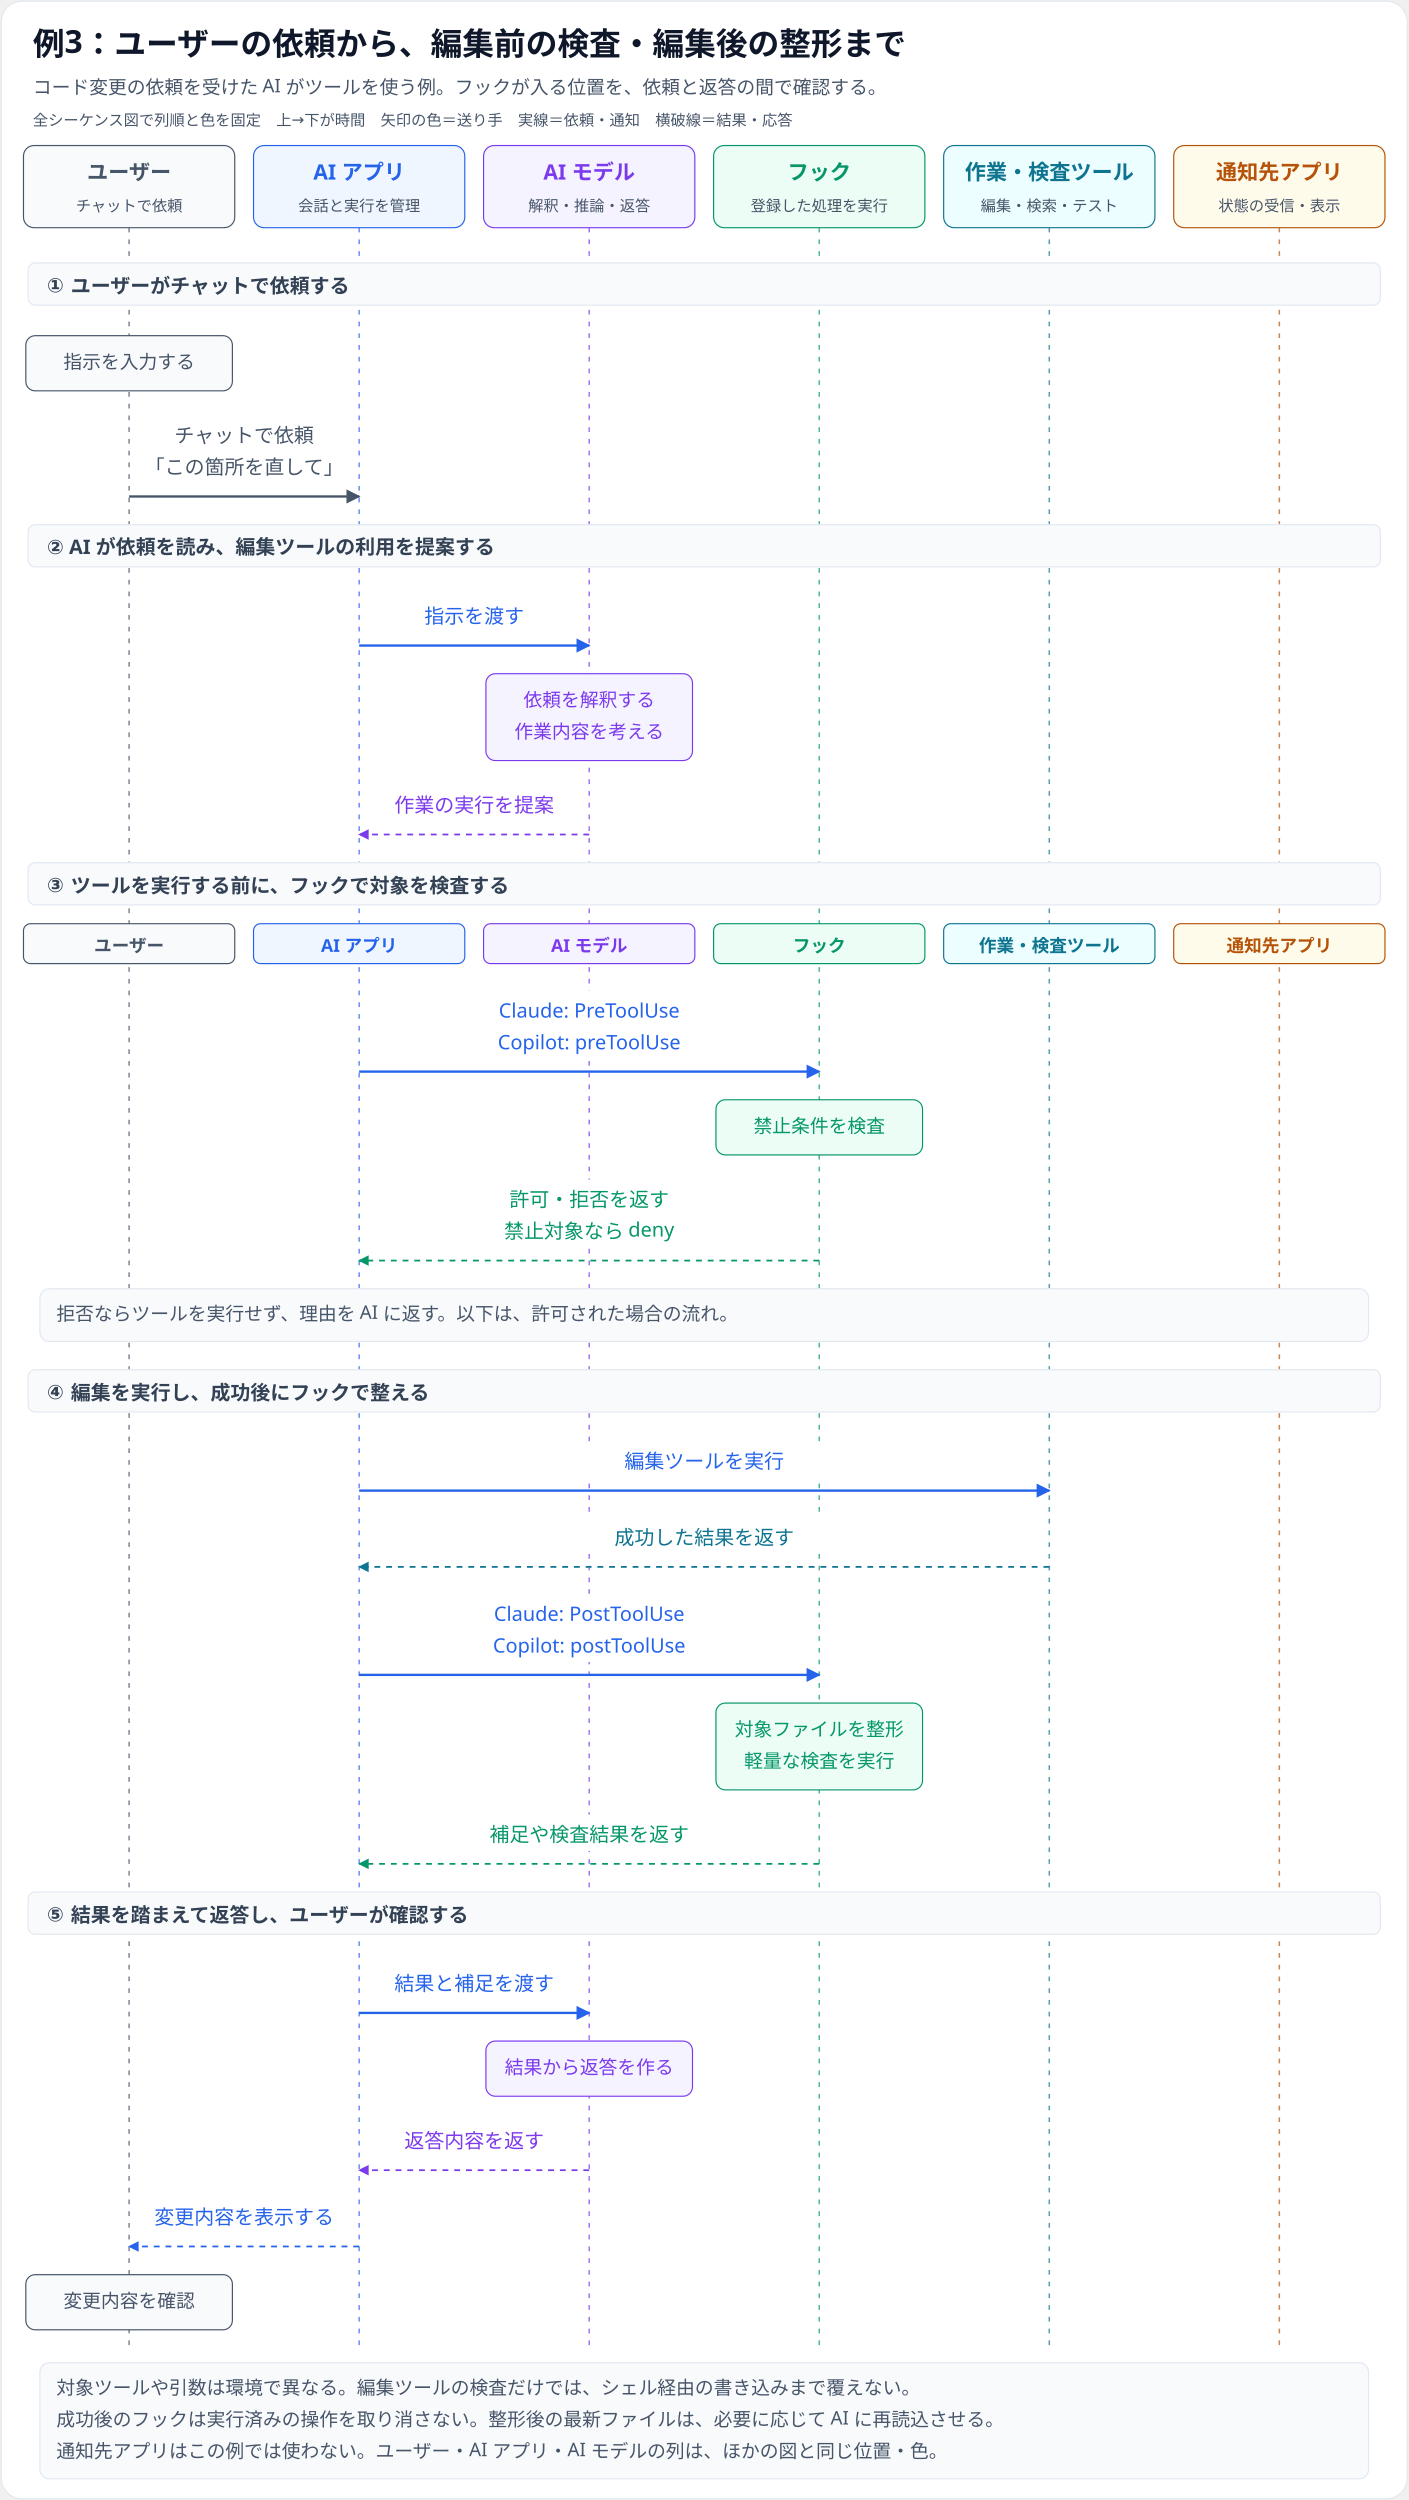
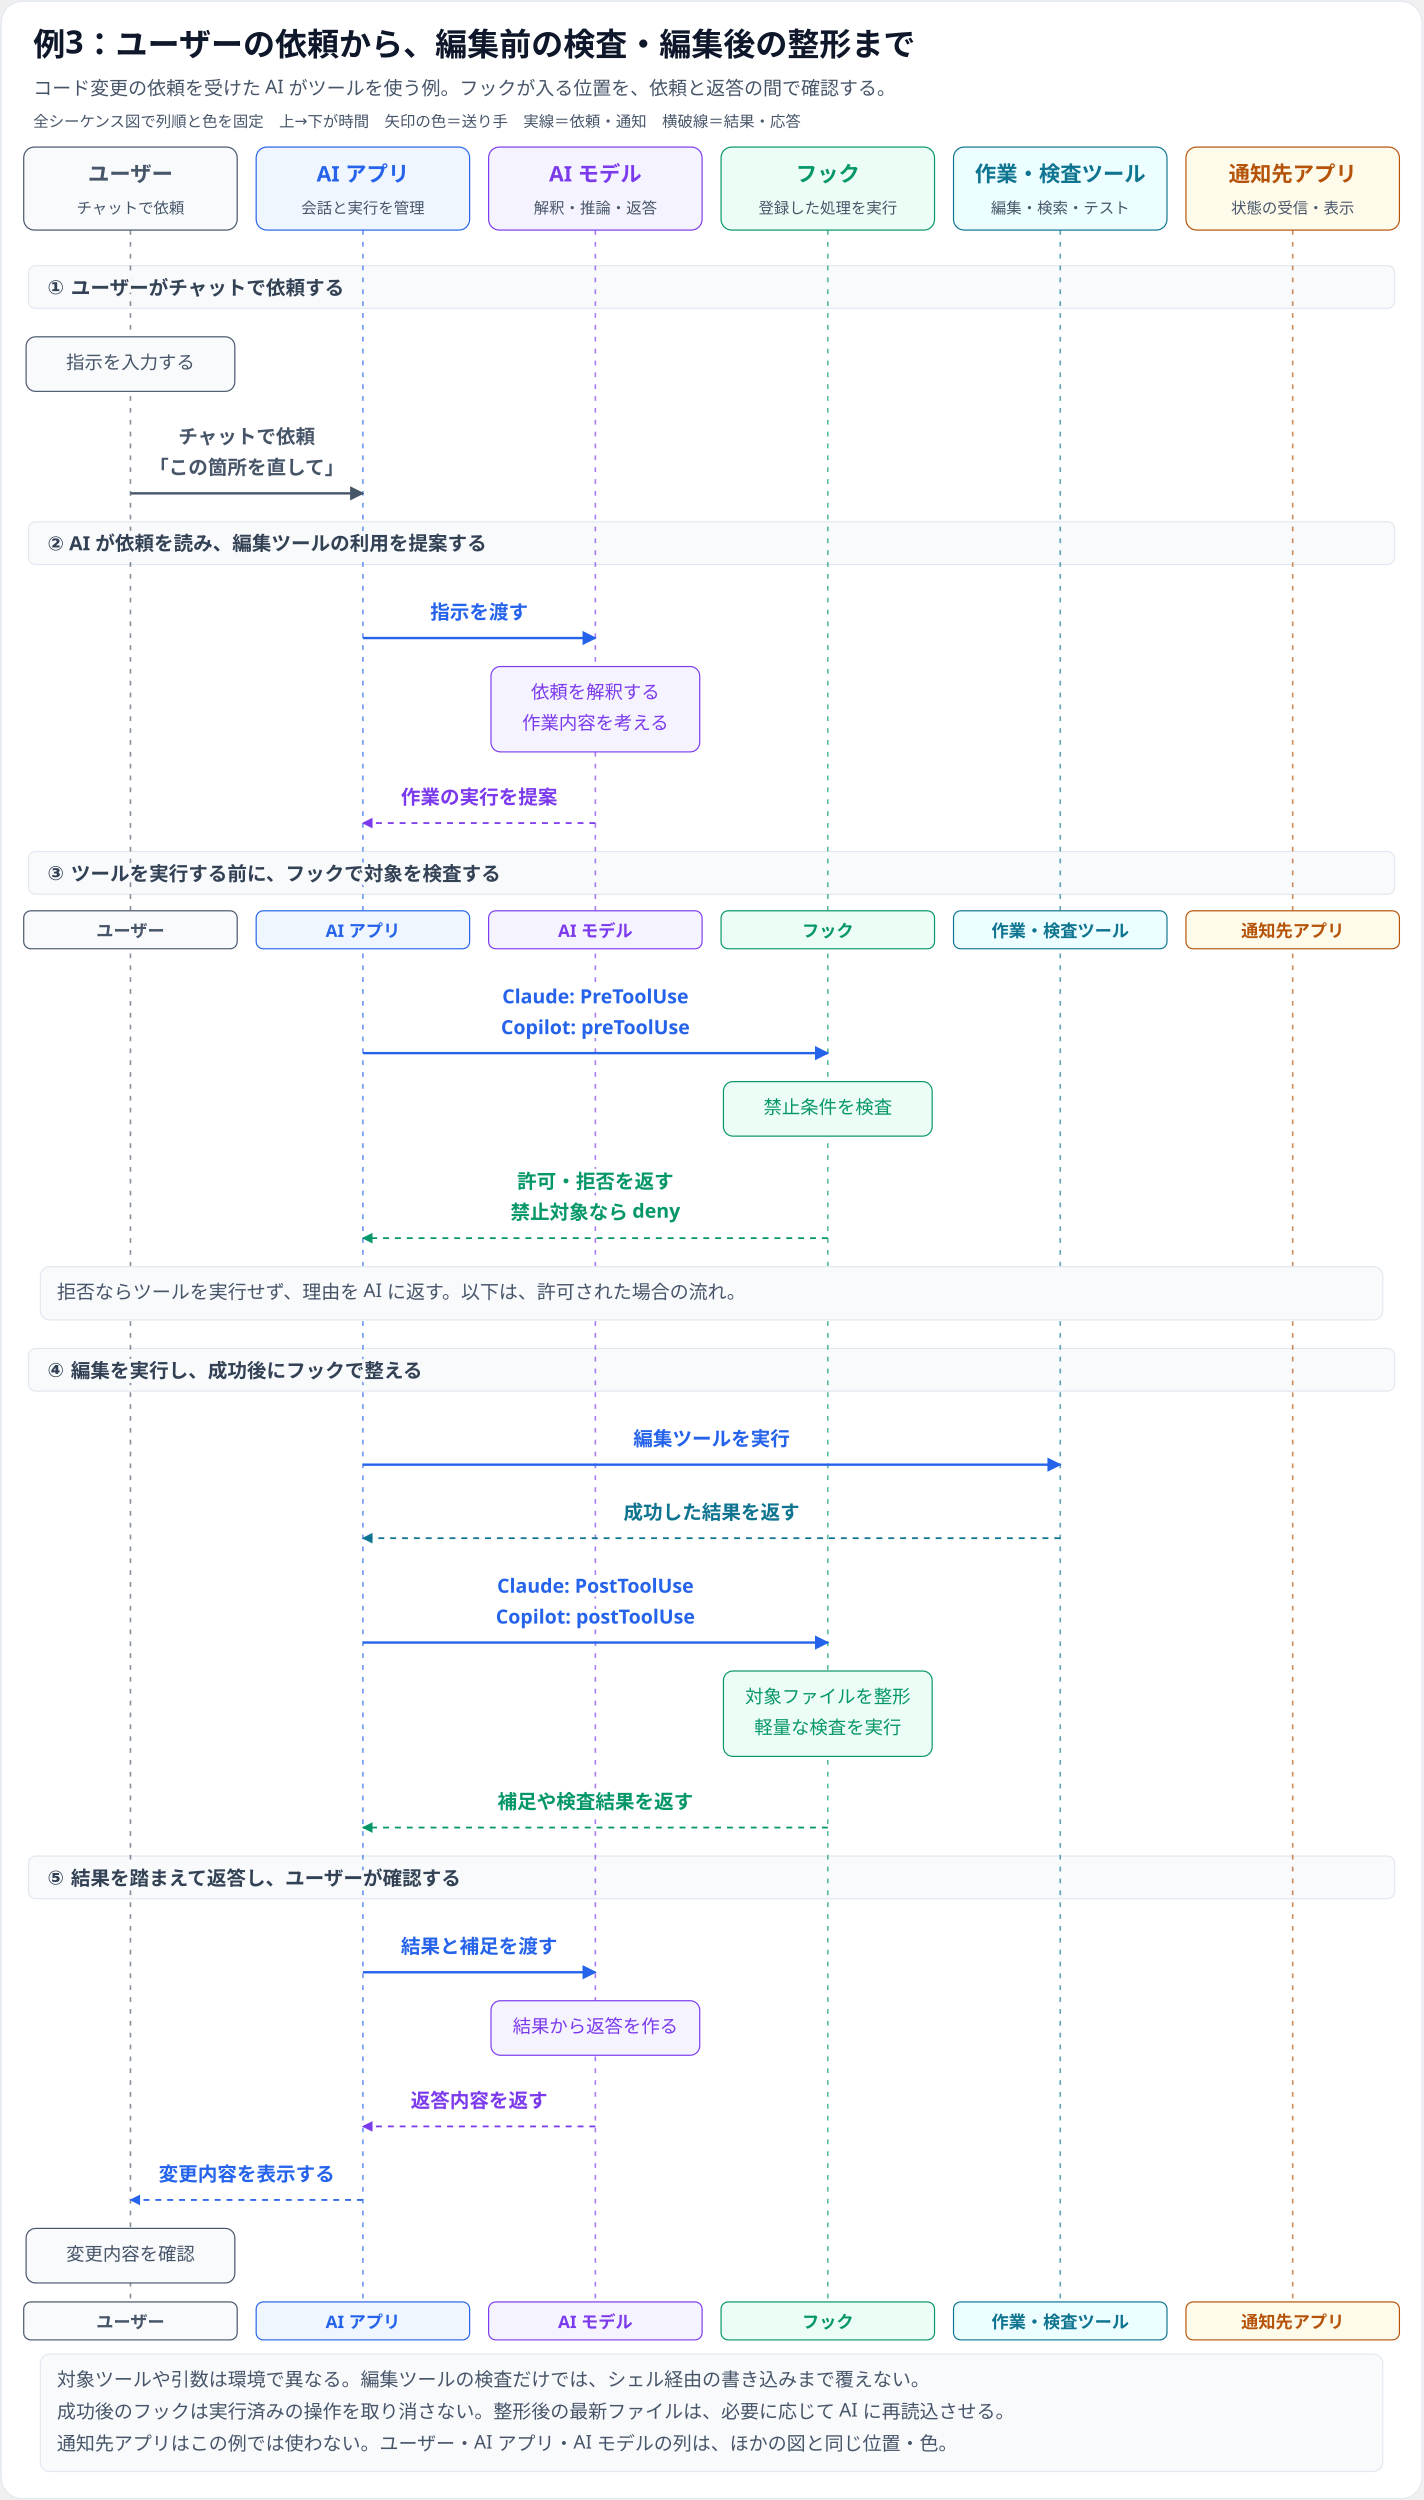
- <svg xmlns="http://www.w3.org/2000/svg" viewBox="0 0 1200 2130" role="img" aria-labelledby="title desc" font-family="'Noto Sans JP', 'Yu Gothic UI', Meiryo, sans-serif">
+ <svg xmlns="http://www.w3.org/2000/svg" viewBox="0 0 1200 2108" role="img" aria-labelledby="title desc" font-family="'Noto Sans JP', 'Yu Gothic UI', Meiryo, sans-serif">
  <defs>
    <marker id="arrow-user" viewBox="0 0 10 10" refX="9" refY="5" markerWidth="6" markerHeight="6" orient="auto">
      <path d="M0 0 L10 5 L0 10 Z" fill="#475569" />
    </marker>
    <marker id="arrow-host" viewBox="0 0 10 10" refX="9" refY="5" markerWidth="6" markerHeight="6" orient="auto">
      <path d="M0 0 L10 5 L0 10 Z" fill="#2563eb" />
    </marker>
    <marker id="arrow-model" viewBox="0 0 10 10" refX="9" refY="5" markerWidth="6" markerHeight="6" orient="auto">
      <path d="M0 0 L10 5 L0 10 Z" fill="#7c3aed" />
    </marker>
    <marker id="arrow-hook" viewBox="0 0 10 10" refX="9" refY="5" markerWidth="6" markerHeight="6" orient="auto">
      <path d="M0 0 L10 5 L0 10 Z" fill="#059669" />
    </marker>
    <marker id="arrow-tool" viewBox="0 0 10 10" refX="9" refY="5" markerWidth="6" markerHeight="6" orient="auto">
      <path d="M0 0 L10 5 L0 10 Z" fill="#0e7490" />
    </marker>
    <marker id="arrow-app" viewBox="0 0 10 10" refX="9" refY="5" markerWidth="6" markerHeight="6" orient="auto">
      <path d="M0 0 L10 5 L0 10 Z" fill="#b45309" />
    </marker>
  </defs>
-   <rect x="1" y="1" width="1198" height="2128" rx="18" fill="#fff" stroke="#e2e8f0" />
+   <rect x="1" y="1" width="1198" height="2106" rx="18" fill="#fff" stroke="#e2e8f0" />
  <text x="28" y="47" font-size="27" font-weight="700" fill="#0f172a" text-anchor="start">例3：ユーザーの依頼から、編集前の検査・編集後の整形まで</text>
  <text x="28" y="80" font-size="16" font-weight="400" fill="#475569" text-anchor="start">コード変更の依頼を受けた AI がツールを使う例。フックが入る位置を、依頼と返答の間で確認する。</text>
  <text x="28" y="107" font-size="13" font-weight="400" fill="#475569" text-anchor="start">全シーケンス図で列順と色を固定　上→下が時間　矢印の色＝送り手　実線＝依頼・通知　横破線＝結果・応答</text>
+   <rect x="24" y="224" width="1152" height="36" rx="6" fill="#f8fafc" stroke="#e2e8f0" />
+   <rect x="24" y="440" width="1152" height="36" rx="6" fill="#f8fafc" stroke="#e2e8f0" />
+   <rect x="24" y="718" width="1152" height="36" rx="6" fill="#f8fafc" stroke="#e2e8f0" />
+   <rect x="24" y="1137" width="1152" height="36" rx="6" fill="#f8fafc" stroke="#e2e8f0" />
+   <rect x="24" y="1565" width="1152" height="36" rx="6" fill="#f8fafc" stroke="#e2e8f0" />
  <g data-participant="user">
-     <line x1="110" y1="194" x2="110" y2="1999" stroke="#475569" stroke-width="1.3" stroke-dasharray="4 6" opacity="0.7" />
+     <line x1="110" y1="194" x2="110" y2="1941" stroke="#475569" stroke-width="1.4" stroke-dasharray="4 6" opacity="0.65" />
    <rect x="20" y="124" width="180" height="70" rx="9" fill="#f8fafc" stroke="#475569" />
    <text x="110" y="153" font-size="18" font-weight="700" fill="#475569" text-anchor="middle">ユーザー</text>
    <text x="110" y="180" font-size="13" font-weight="400" fill="#475569" text-anchor="middle">チャットで依頼</text>
  </g>
  <g data-participant="host">
-     <line x1="306" y1="194" x2="306" y2="1999" stroke="#2563eb" stroke-width="1.3" stroke-dasharray="4 6" opacity="0.7" />
+     <line x1="306" y1="194" x2="306" y2="1941" stroke="#2563eb" stroke-width="1.4" stroke-dasharray="4 6" opacity="0.65" />
    <rect x="216" y="124" width="180" height="70" rx="9" fill="#eff6ff" stroke="#2563eb" />
    <text x="306" y="153" font-size="18" font-weight="700" fill="#2563eb" text-anchor="middle">AI アプリ</text>
    <text x="306" y="180" font-size="13" font-weight="400" fill="#475569" text-anchor="middle">会話と実行を管理</text>
  </g>
  <g data-participant="model">
-     <line x1="502" y1="194" x2="502" y2="1999" stroke="#7c3aed" stroke-width="1.3" stroke-dasharray="4 6" opacity="0.7" />
+     <line x1="502" y1="194" x2="502" y2="1941" stroke="#7c3aed" stroke-width="1.4" stroke-dasharray="4 6" opacity="0.65" />
    <rect x="412" y="124" width="180" height="70" rx="9" fill="#f5f3ff" stroke="#7c3aed" />
    <text x="502" y="153" font-size="18" font-weight="700" fill="#7c3aed" text-anchor="middle">AI モデル</text>
    <text x="502" y="180" font-size="13" font-weight="400" fill="#475569" text-anchor="middle">解釈・推論・返答</text>
  </g>
  <g data-participant="hook">
-     <line x1="698" y1="194" x2="698" y2="1999" stroke="#059669" stroke-width="1.3" stroke-dasharray="4 6" opacity="0.7" />
+     <line x1="698" y1="194" x2="698" y2="1941" stroke="#059669" stroke-width="1.4" stroke-dasharray="4 6" opacity="0.65" />
    <rect x="608" y="124" width="180" height="70" rx="9" fill="#ecfdf5" stroke="#059669" />
    <text x="698" y="153" font-size="18" font-weight="700" fill="#059669" text-anchor="middle">フック</text>
    <text x="698" y="180" font-size="13" font-weight="400" fill="#475569" text-anchor="middle">登録した処理を実行</text>
  </g>
  <g data-participant="tool">
-     <line x1="894" y1="194" x2="894" y2="1999" stroke="#0e7490" stroke-width="1.3" stroke-dasharray="4 6" opacity="0.7" />
+     <line x1="894" y1="194" x2="894" y2="1941" stroke="#0e7490" stroke-width="1.4" stroke-dasharray="4 6" opacity="0.65" />
    <rect x="804" y="124" width="180" height="70" rx="9" fill="#ecfeff" stroke="#0e7490" />
    <text x="894" y="153" font-size="18" font-weight="700" fill="#0e7490" text-anchor="middle">作業・検査ツール</text>
    <text x="894" y="180" font-size="13" font-weight="400" fill="#475569" text-anchor="middle">編集・検索・テスト</text>
  </g>
  <g data-participant="app">
-     <line x1="1090" y1="194" x2="1090" y2="1999" stroke="#b45309" stroke-width="1.3" stroke-dasharray="4 6" opacity="0.7" />
+     <line x1="1090" y1="194" x2="1090" y2="1941" stroke="#b45309" stroke-width="1.4" stroke-dasharray="4 6" opacity="0.65" />
    <rect x="1000" y="124" width="180" height="70" rx="9" fill="#fffbeb" stroke="#b45309" />
    <text x="1090" y="153" font-size="18" font-weight="700" fill="#b45309" text-anchor="middle">通知先アプリ</text>
    <text x="1090" y="180" font-size="13" font-weight="400" fill="#475569" text-anchor="middle">状態の受信・表示</text>
  </g>
-   <rect x="24" y="224" width="1152" height="36" rx="6" fill="#f8fafc" stroke="#e2e8f0" />
-   <text x="40" y="249" font-size="17" font-weight="700" fill="#334155" text-anchor="start">① ユーザーがチャットで依頼する</text>
-   <rect x="22" y="286" width="176" height="47" rx="8" fill="#f8fafc" stroke="#475569" />
-   <text x="110" y="314" font-size="16" font-weight="500" fill="#475569" text-anchor="middle">指示を入力する</text>
-   <rect x="118" y="354" width="180" height="58" rx="4" fill="#fff" stroke="none" />
-   <text x="208" y="377" font-size="17" font-weight="500" fill="#475569" text-anchor="middle">チャットで依頼</text>
-   <text x="208" y="404" font-size="17" font-weight="500" fill="#475569" text-anchor="middle">「この箇所を直して」</text>
-   <line x1="110" y1="423" x2="306" y2="423" stroke="#475569" stroke-width="2" marker-end="url(#arrow-user)" />
-   <rect x="24" y="447" width="1152" height="36" rx="6" fill="#f8fafc" stroke="#e2e8f0" />
-   <text x="40" y="472" font-size="17" font-weight="700" fill="#334155" text-anchor="start">② AI が依頼を読み、編集ツールの利用を提案する</text>
-   <rect x="314" y="508" width="180" height="31" rx="4" fill="#fff" stroke="none" />
-   <text x="404" y="531" font-size="17" font-weight="500" fill="#2563eb" text-anchor="middle">指示を渡す</text>
-   <line x1="306" y1="550" x2="502" y2="550" stroke="#2563eb" stroke-width="2" marker-end="url(#arrow-host)" />
-   <rect x="414" y="574" width="176" height="74" rx="8" fill="#f5f3ff" stroke="#7c3aed" />
-   <text x="502" y="602" font-size="16" font-weight="500" fill="#7c3aed" text-anchor="middle">依頼を解釈する</text>
-   <text x="502" y="629" font-size="16" font-weight="500" fill="#7c3aed" text-anchor="middle">作業内容を考える</text>
-   <rect x="314" y="669" width="180" height="31" rx="4" fill="#fff" stroke="none" />
-   <text x="404" y="692" font-size="17" font-weight="500" fill="#7c3aed" text-anchor="middle">作業の実行を提案</text>
-   <line x1="502" y1="711" x2="306" y2="711" stroke="#7c3aed" stroke-width="1.5" stroke-dasharray="5 5" marker-end="url(#arrow-model)" />
-   <rect x="24" y="735" width="1152" height="36" rx="6" fill="#f8fafc" stroke="#e2e8f0" />
-   <text x="40" y="760" font-size="17" font-weight="700" fill="#334155" text-anchor="start">③ ツールを実行する前に、フックで対象を検査する</text>
-   <rect x="20" y="787" width="180" height="34" rx="6" fill="#f8fafc" stroke="#475569" />
-   <text x="110" y="811" font-size="15" font-weight="700" fill="#475569" text-anchor="middle">ユーザー</text>
-   <rect x="216" y="787" width="180" height="34" rx="6" fill="#eff6ff" stroke="#2563eb" />
-   <text x="306" y="811" font-size="15" font-weight="700" fill="#2563eb" text-anchor="middle">AI アプリ</text>
-   <rect x="412" y="787" width="180" height="34" rx="6" fill="#f5f3ff" stroke="#7c3aed" />
-   <text x="502" y="811" font-size="15" font-weight="700" fill="#7c3aed" text-anchor="middle">AI モデル</text>
-   <rect x="608" y="787" width="180" height="34" rx="6" fill="#ecfdf5" stroke="#059669" />
-   <text x="698" y="811" font-size="15" font-weight="700" fill="#059669" text-anchor="middle">フック</text>
-   <rect x="804" y="787" width="180" height="34" rx="6" fill="#ecfeff" stroke="#0e7490" />
-   <text x="894" y="811" font-size="15" font-weight="700" fill="#0e7490" text-anchor="middle">作業・検査ツール</text>
-   <rect x="1000" y="787" width="180" height="34" rx="6" fill="#fffbeb" stroke="#b45309" />
-   <text x="1090" y="811" font-size="15" font-weight="700" fill="#b45309" text-anchor="middle">通知先アプリ</text>
-   <rect x="314" y="844" width="376" height="58" rx="4" fill="#fff" stroke="none" />
-   <text x="502" y="867" font-size="17" font-weight="500" fill="#2563eb" text-anchor="middle">Claude: PreToolUse</text>
-   <text x="502" y="894" font-size="17" font-weight="500" fill="#2563eb" text-anchor="middle">Copilot: preToolUse</text>
-   <line x1="306" y1="913" x2="698" y2="913" stroke="#2563eb" stroke-width="2" marker-end="url(#arrow-host)" />
-   <rect x="610" y="937" width="176" height="47" rx="8" fill="#ecfdf5" stroke="#059669" />
-   <text x="698" y="965" font-size="16" font-weight="500" fill="#059669" text-anchor="middle">禁止条件を検査</text>
-   <rect x="314" y="1005" width="376" height="58" rx="4" fill="#fff" stroke="none" />
-   <text x="502" y="1028" font-size="17" font-weight="500" fill="#059669" text-anchor="middle">許可・拒否を返す</text>
-   <text x="502" y="1055" font-size="17" font-weight="500" fill="#059669" text-anchor="middle">禁止対象なら deny</text>
-   <line x1="698" y1="1074" x2="306" y2="1074" stroke="#059669" stroke-width="1.5" stroke-dasharray="5 5" marker-end="url(#arrow-hook)" />
-   <rect x="34" y="1098" width="1132" height="45" rx="8" fill="#f8fafc" stroke="#e2e8f0" />
-   <text x="48" y="1125" font-size="16" font-weight="400" fill="#475569" text-anchor="start">拒否ならツールを実行せず、理由を AI に返す。以下は、許可された場合の流れ。</text>
-   <rect x="24" y="1167" width="1152" height="36" rx="6" fill="#f8fafc" stroke="#e2e8f0" />
-   <text x="40" y="1192" font-size="17" font-weight="700" fill="#334155" text-anchor="start">④ 編集を実行し、成功後にフックで整える</text>
-   <rect x="314" y="1228" width="572" height="31" rx="4" fill="#fff" stroke="none" />
-   <text x="600" y="1251" font-size="17" font-weight="500" fill="#2563eb" text-anchor="middle">編集ツールを実行</text>
-   <line x1="306" y1="1270" x2="894" y2="1270" stroke="#2563eb" stroke-width="2" marker-end="url(#arrow-host)" />
-   <rect x="314" y="1293" width="572" height="31" rx="4" fill="#fff" stroke="none" />
-   <text x="600" y="1316" font-size="17" font-weight="500" fill="#0e7490" text-anchor="middle">成功した結果を返す</text>
-   <line x1="894" y1="1335" x2="306" y2="1335" stroke="#0e7490" stroke-width="1.5" stroke-dasharray="5 5" marker-end="url(#arrow-tool)" />
-   <rect x="314" y="1358" width="376" height="58" rx="4" fill="#fff" stroke="none" />
-   <text x="502" y="1381" font-size="17" font-weight="500" fill="#2563eb" text-anchor="middle">Claude: PostToolUse</text>
-   <text x="502" y="1408" font-size="17" font-weight="500" fill="#2563eb" text-anchor="middle">Copilot: postToolUse</text>
-   <line x1="306" y1="1427" x2="698" y2="1427" stroke="#2563eb" stroke-width="2" marker-end="url(#arrow-host)" />
-   <rect x="610" y="1451" width="176" height="74" rx="8" fill="#ecfdf5" stroke="#059669" />
-   <text x="698" y="1479" font-size="16" font-weight="500" fill="#059669" text-anchor="middle">対象ファイルを整形</text>
-   <text x="698" y="1506" font-size="16" font-weight="500" fill="#059669" text-anchor="middle">軽量な検査を実行</text>
-   <rect x="314" y="1546" width="376" height="31" rx="4" fill="#fff" stroke="none" />
-   <text x="502" y="1569" font-size="17" font-weight="500" fill="#059669" text-anchor="middle">補足や検査結果を返す</text>
-   <line x1="698" y1="1588" x2="306" y2="1588" stroke="#059669" stroke-width="1.5" stroke-dasharray="5 5" marker-end="url(#arrow-hook)" />
-   <rect x="24" y="1612" width="1152" height="36" rx="6" fill="#f8fafc" stroke="#e2e8f0" />
-   <text x="40" y="1637" font-size="17" font-weight="700" fill="#334155" text-anchor="start">⑤ 結果を踏まえて返答し、ユーザーが確認する</text>
-   <rect x="314" y="1673" width="180" height="31" rx="4" fill="#fff" stroke="none" />
-   <text x="404" y="1696" font-size="17" font-weight="500" fill="#2563eb" text-anchor="middle">結果と補足を渡す</text>
-   <line x1="306" y1="1715" x2="502" y2="1715" stroke="#2563eb" stroke-width="2" marker-end="url(#arrow-host)" />
-   <rect x="414" y="1739" width="176" height="47" rx="8" fill="#f5f3ff" stroke="#7c3aed" />
-   <text x="502" y="1767" font-size="16" font-weight="500" fill="#7c3aed" text-anchor="middle">結果から返答を作る</text>
-   <rect x="314" y="1807" width="180" height="31" rx="4" fill="#fff" stroke="none" />
-   <text x="404" y="1830" font-size="17" font-weight="500" fill="#7c3aed" text-anchor="middle">返答内容を返す</text>
-   <line x1="502" y1="1849" x2="306" y2="1849" stroke="#7c3aed" stroke-width="1.5" stroke-dasharray="5 5" marker-end="url(#arrow-model)" />
-   <rect x="118" y="1872" width="180" height="31" rx="4" fill="#fff" stroke="none" />
-   <text x="208" y="1895" font-size="17" font-weight="500" fill="#2563eb" text-anchor="middle">変更内容を表示する</text>
-   <line x1="306" y1="1914" x2="110" y2="1914" stroke="#2563eb" stroke-width="1.5" stroke-dasharray="5 5" marker-end="url(#arrow-host)" />
-   <rect x="22" y="1938" width="176" height="47" rx="8" fill="#f8fafc" stroke="#475569" />
-   <text x="110" y="1966" font-size="16" font-weight="500" fill="#475569" text-anchor="middle">変更内容を確認</text>
-   <rect x="34" y="2013" width="1132" height="99" rx="8" fill="#f8fafc" stroke="#e2e8f0" />
-   <text x="48" y="2040" font-size="16" font-weight="400" fill="#475569" text-anchor="start">対象ツールや引数は環境で異なる。編集ツールの検査だけでは、シェル経由の書き込みまで覆えない。</text>
-   <text x="48" y="2067" font-size="16" font-weight="400" fill="#475569" text-anchor="start">成功後のフックは実行済みの操作を取り消さない。整形後の最新ファイルは、必要に応じて AI に再読込させる。</text>
-   <text x="48" y="2094" font-size="16" font-weight="400" fill="#475569" text-anchor="start">通知先アプリはこの例では使わない。ユーザー・AI アプリ・AI モデルの列は、ほかの図と同じ位置・色。</text>
+   <rect x="20" y="1941" width="180" height="32" rx="6" fill="#f8fafc" stroke="#475569" />
+   <text x="110" y="1963" font-size="14.5" font-weight="700" fill="#475569" text-anchor="middle">ユーザー</text>
+   <rect x="216" y="1941" width="180" height="32" rx="6" fill="#eff6ff" stroke="#2563eb" />
+   <text x="306" y="1963" font-size="14.5" font-weight="700" fill="#2563eb" text-anchor="middle">AI アプリ</text>
+   <rect x="412" y="1941" width="180" height="32" rx="6" fill="#f5f3ff" stroke="#7c3aed" />
+   <text x="502" y="1963" font-size="14.5" font-weight="700" fill="#7c3aed" text-anchor="middle">AI モデル</text>
+   <rect x="608" y="1941" width="180" height="32" rx="6" fill="#ecfdf5" stroke="#059669" />
+   <text x="698" y="1963" font-size="14.5" font-weight="700" fill="#059669" text-anchor="middle">フック</text>
+   <rect x="804" y="1941" width="180" height="32" rx="6" fill="#ecfeff" stroke="#0e7490" />
+   <text x="894" y="1963" font-size="14.5" font-weight="700" fill="#0e7490" text-anchor="middle">作業・検査ツール</text>
+   <rect x="1000" y="1941" width="180" height="32" rx="6" fill="#fffbeb" stroke="#b45309" />
+   <text x="1090" y="1963" font-size="14.5" font-weight="700" fill="#b45309" text-anchor="middle">通知先アプリ</text>
+   <text x="40" y="248" font-size="16.5" font-weight="700" text-anchor="start" fill="none" stroke="#f8fafc" stroke-width="6.5" stroke-linejoin="round" stroke-linecap="round">① ユーザーがチャットで依頼する</text>
+   <text x="40" y="248" font-size="16.5" font-weight="700" fill="#334155" text-anchor="start">① ユーザーがチャットで依頼する</text>
+   <rect x="22" y="284" width="176" height="46" rx="8" fill="#f8fafc" stroke="#475569" />
+   <text x="110" y="311" font-size="15.5" font-weight="500" fill="#475569" text-anchor="middle">指示を入力する</text>
+   <text x="208" y="374" font-size="16.5" font-weight="600" fill="#475569" text-anchor="middle">チャットで依頼</text>
+   <text x="208" y="400" font-size="16.5" font-weight="600" fill="#475569" text-anchor="middle">「この箇所を直して」</text>
+   <line x1="110" y1="416" x2="306" y2="416" stroke="#475569" stroke-width="2" marker-end="url(#arrow-user)" />
+   <text x="40" y="464" font-size="16.5" font-weight="700" text-anchor="start" fill="none" stroke="#f8fafc" stroke-width="6.5" stroke-linejoin="round" stroke-linecap="round">② AI が依頼を読み、編集ツールの利用を提案する</text>
+   <text x="40" y="464" font-size="16.5" font-weight="700" fill="#334155" text-anchor="start">② AI が依頼を読み、編集ツールの利用を提案する</text>
+   <text x="404" y="522" font-size="16.5" font-weight="600" fill="#2563eb" text-anchor="middle">指示を渡す</text>
+   <line x1="306" y1="538" x2="502" y2="538" stroke="#2563eb" stroke-width="2" marker-end="url(#arrow-host)" />
+   <rect x="414" y="562" width="176" height="72" rx="8" fill="#f5f3ff" stroke="#7c3aed" />
+   <text x="502" y="589" font-size="15.5" font-weight="500" fill="#7c3aed" text-anchor="middle">依頼を解釈する</text>
+   <text x="502" y="615" font-size="15.5" font-weight="500" fill="#7c3aed" text-anchor="middle">作業内容を考える</text>
+   <text x="404" y="678" font-size="16.5" font-weight="600" fill="#7c3aed" text-anchor="middle">作業の実行を提案</text>
+   <line x1="502" y1="694" x2="306" y2="694" stroke="#7c3aed" stroke-width="1.5" stroke-dasharray="5 5" marker-end="url(#arrow-model)" />
+   <text x="40" y="742" font-size="16.5" font-weight="700" text-anchor="start" fill="none" stroke="#f8fafc" stroke-width="6.5" stroke-linejoin="round" stroke-linecap="round">③ ツールを実行する前に、フックで対象を検査する</text>
+   <text x="40" y="742" font-size="16.5" font-weight="700" fill="#334155" text-anchor="start">③ ツールを実行する前に、フックで対象を検査する</text>
+   <rect x="20" y="768" width="180" height="32" rx="6" fill="#f8fafc" stroke="#475569" />
+   <text x="110" y="790" font-size="14.5" font-weight="700" fill="#475569" text-anchor="middle">ユーザー</text>
+   <rect x="216" y="768" width="180" height="32" rx="6" fill="#eff6ff" stroke="#2563eb" />
+   <text x="306" y="790" font-size="14.5" font-weight="700" fill="#2563eb" text-anchor="middle">AI アプリ</text>
+   <rect x="412" y="768" width="180" height="32" rx="6" fill="#f5f3ff" stroke="#7c3aed" />
+   <text x="502" y="790" font-size="14.5" font-weight="700" fill="#7c3aed" text-anchor="middle">AI モデル</text>
+   <rect x="608" y="768" width="180" height="32" rx="6" fill="#ecfdf5" stroke="#059669" />
+   <text x="698" y="790" font-size="14.5" font-weight="700" fill="#059669" text-anchor="middle">フック</text>
+   <rect x="804" y="768" width="180" height="32" rx="6" fill="#ecfeff" stroke="#0e7490" />
+   <text x="894" y="790" font-size="14.5" font-weight="700" fill="#0e7490" text-anchor="middle">作業・検査ツール</text>
+   <rect x="1000" y="768" width="180" height="32" rx="6" fill="#fffbeb" stroke="#b45309" />
+   <text x="1090" y="790" font-size="14.5" font-weight="700" fill="#b45309" text-anchor="middle">通知先アプリ</text>
+   <text x="502" y="846" font-size="16.5" font-weight="600" text-anchor="middle" fill="none" stroke="#ffffff" stroke-width="6.5" stroke-linejoin="round" stroke-linecap="round">Claude: PreToolUse</text>
+   <text x="502" y="846" font-size="16.5" font-weight="600" fill="#2563eb" text-anchor="middle">Claude: PreToolUse</text>
+   <text x="502" y="872" font-size="16.5" font-weight="600" text-anchor="middle" fill="none" stroke="#ffffff" stroke-width="6.5" stroke-linejoin="round" stroke-linecap="round">Copilot: preToolUse</text>
+   <text x="502" y="872" font-size="16.5" font-weight="600" fill="#2563eb" text-anchor="middle">Copilot: preToolUse</text>
+   <line x1="306" y1="888" x2="698" y2="888" stroke="#2563eb" stroke-width="2" marker-end="url(#arrow-host)" />
+   <rect x="610" y="912" width="176" height="46" rx="8" fill="#ecfdf5" stroke="#059669" />
+   <text x="698" y="939" font-size="15.5" font-weight="500" fill="#059669" text-anchor="middle">禁止条件を検査</text>
+   <text x="502" y="1002" font-size="16.5" font-weight="600" text-anchor="middle" fill="none" stroke="#ffffff" stroke-width="6.5" stroke-linejoin="round" stroke-linecap="round">許可・拒否を返す</text>
+   <text x="502" y="1002" font-size="16.5" font-weight="600" fill="#059669" text-anchor="middle">許可・拒否を返す</text>
+   <text x="502" y="1028" font-size="16.5" font-weight="600" text-anchor="middle" fill="none" stroke="#ffffff" stroke-width="6.5" stroke-linejoin="round" stroke-linecap="round">禁止対象なら deny</text>
+   <text x="502" y="1028" font-size="16.5" font-weight="600" fill="#059669" text-anchor="middle">禁止対象なら deny</text>
+   <line x1="698" y1="1044" x2="306" y2="1044" stroke="#059669" stroke-width="1.5" stroke-dasharray="5 5" marker-end="url(#arrow-hook)" />
+   <rect x="34" y="1068" width="1132" height="45" rx="8" fill="#f8fafc" stroke="#e2e8f0" />
+   <text x="48" y="1095" font-size="16" font-weight="400" fill="#475569" text-anchor="start">拒否ならツールを実行せず、理由を AI に返す。以下は、許可された場合の流れ。</text>
+   <text x="40" y="1161" font-size="16.5" font-weight="700" text-anchor="start" fill="none" stroke="#f8fafc" stroke-width="6.5" stroke-linejoin="round" stroke-linecap="round">④ 編集を実行し、成功後にフックで整える</text>
+   <text x="40" y="1161" font-size="16.5" font-weight="700" fill="#334155" text-anchor="start">④ 編集を実行し、成功後にフックで整える</text>
+   <text x="600" y="1219" font-size="16.5" font-weight="600" fill="#2563eb" text-anchor="middle">編集ツールを実行</text>
+   <line x1="306" y1="1235" x2="894" y2="1235" stroke="#2563eb" stroke-width="2" marker-end="url(#arrow-host)" />
+   <text x="600" y="1281" font-size="16.5" font-weight="600" fill="#0e7490" text-anchor="middle">成功した結果を返す</text>
+   <line x1="894" y1="1297" x2="306" y2="1297" stroke="#0e7490" stroke-width="1.5" stroke-dasharray="5 5" marker-end="url(#arrow-tool)" />
+   <text x="502" y="1343" font-size="16.5" font-weight="600" text-anchor="middle" fill="none" stroke="#ffffff" stroke-width="6.5" stroke-linejoin="round" stroke-linecap="round">Claude: PostToolUse</text>
+   <text x="502" y="1343" font-size="16.5" font-weight="600" fill="#2563eb" text-anchor="middle">Claude: PostToolUse</text>
+   <text x="502" y="1369" font-size="16.5" font-weight="600" text-anchor="middle" fill="none" stroke="#ffffff" stroke-width="6.5" stroke-linejoin="round" stroke-linecap="round">Copilot: postToolUse</text>
+   <text x="502" y="1369" font-size="16.5" font-weight="600" fill="#2563eb" text-anchor="middle">Copilot: postToolUse</text>
+   <line x1="306" y1="1385" x2="698" y2="1385" stroke="#2563eb" stroke-width="2" marker-end="url(#arrow-host)" />
+   <rect x="610" y="1409" width="176" height="72" rx="8" fill="#ecfdf5" stroke="#059669" />
+   <text x="698" y="1436" font-size="15.5" font-weight="500" fill="#059669" text-anchor="middle">対象ファイルを整形</text>
+   <text x="698" y="1462" font-size="15.5" font-weight="500" fill="#059669" text-anchor="middle">軽量な検査を実行</text>
+   <text x="502" y="1525" font-size="16.5" font-weight="600" text-anchor="middle" fill="none" stroke="#ffffff" stroke-width="6.5" stroke-linejoin="round" stroke-linecap="round">補足や検査結果を返す</text>
+   <text x="502" y="1525" font-size="16.5" font-weight="600" fill="#059669" text-anchor="middle">補足や検査結果を返す</text>
+   <line x1="698" y1="1541" x2="306" y2="1541" stroke="#059669" stroke-width="1.5" stroke-dasharray="5 5" marker-end="url(#arrow-hook)" />
+   <text x="40" y="1589" font-size="16.5" font-weight="700" text-anchor="start" fill="none" stroke="#f8fafc" stroke-width="6.5" stroke-linejoin="round" stroke-linecap="round">⑤ 結果を踏まえて返答し、ユーザーが確認する</text>
+   <text x="40" y="1589" font-size="16.5" font-weight="700" fill="#334155" text-anchor="start">⑤ 結果を踏まえて返答し、ユーザーが確認する</text>
+   <text x="404" y="1647" font-size="16.5" font-weight="600" fill="#2563eb" text-anchor="middle">結果と補足を渡す</text>
+   <line x1="306" y1="1663" x2="502" y2="1663" stroke="#2563eb" stroke-width="2" marker-end="url(#arrow-host)" />
+   <rect x="414" y="1687" width="176" height="46" rx="8" fill="#f5f3ff" stroke="#7c3aed" />
+   <text x="502" y="1714" font-size="15.5" font-weight="500" fill="#7c3aed" text-anchor="middle">結果から返答を作る</text>
+   <text x="404" y="1777" font-size="16.5" font-weight="600" fill="#7c3aed" text-anchor="middle">返答内容を返す</text>
+   <line x1="502" y1="1793" x2="306" y2="1793" stroke="#7c3aed" stroke-width="1.5" stroke-dasharray="5 5" marker-end="url(#arrow-model)" />
+   <text x="208" y="1839" font-size="16.5" font-weight="600" fill="#2563eb" text-anchor="middle">変更内容を表示する</text>
+   <line x1="306" y1="1855" x2="110" y2="1855" stroke="#2563eb" stroke-width="1.5" stroke-dasharray="5 5" marker-end="url(#arrow-host)" />
+   <rect x="22" y="1879" width="176" height="46" rx="8" fill="#f8fafc" stroke="#475569" />
+   <text x="110" y="1906" font-size="15.5" font-weight="500" fill="#475569" text-anchor="middle">変更内容を確認</text>
+   <rect x="34" y="1985" width="1132" height="99" rx="8" fill="#f8fafc" stroke="#e2e8f0" />
+   <text x="48" y="2012" font-size="16" font-weight="400" fill="#475569" text-anchor="start">対象ツールや引数は環境で異なる。編集ツールの検査だけでは、シェル経由の書き込みまで覆えない。</text>
+   <text x="48" y="2039" font-size="16" font-weight="400" fill="#475569" text-anchor="start">成功後のフックは実行済みの操作を取り消さない。整形後の最新ファイルは、必要に応じて AI に再読込させる。</text>
+   <text x="48" y="2066" font-size="16" font-weight="400" fill="#475569" text-anchor="start">通知先アプリはこの例では使わない。ユーザー・AI アプリ・AI モデルの列は、ほかの図と同じ位置・色。</text>
</svg>
